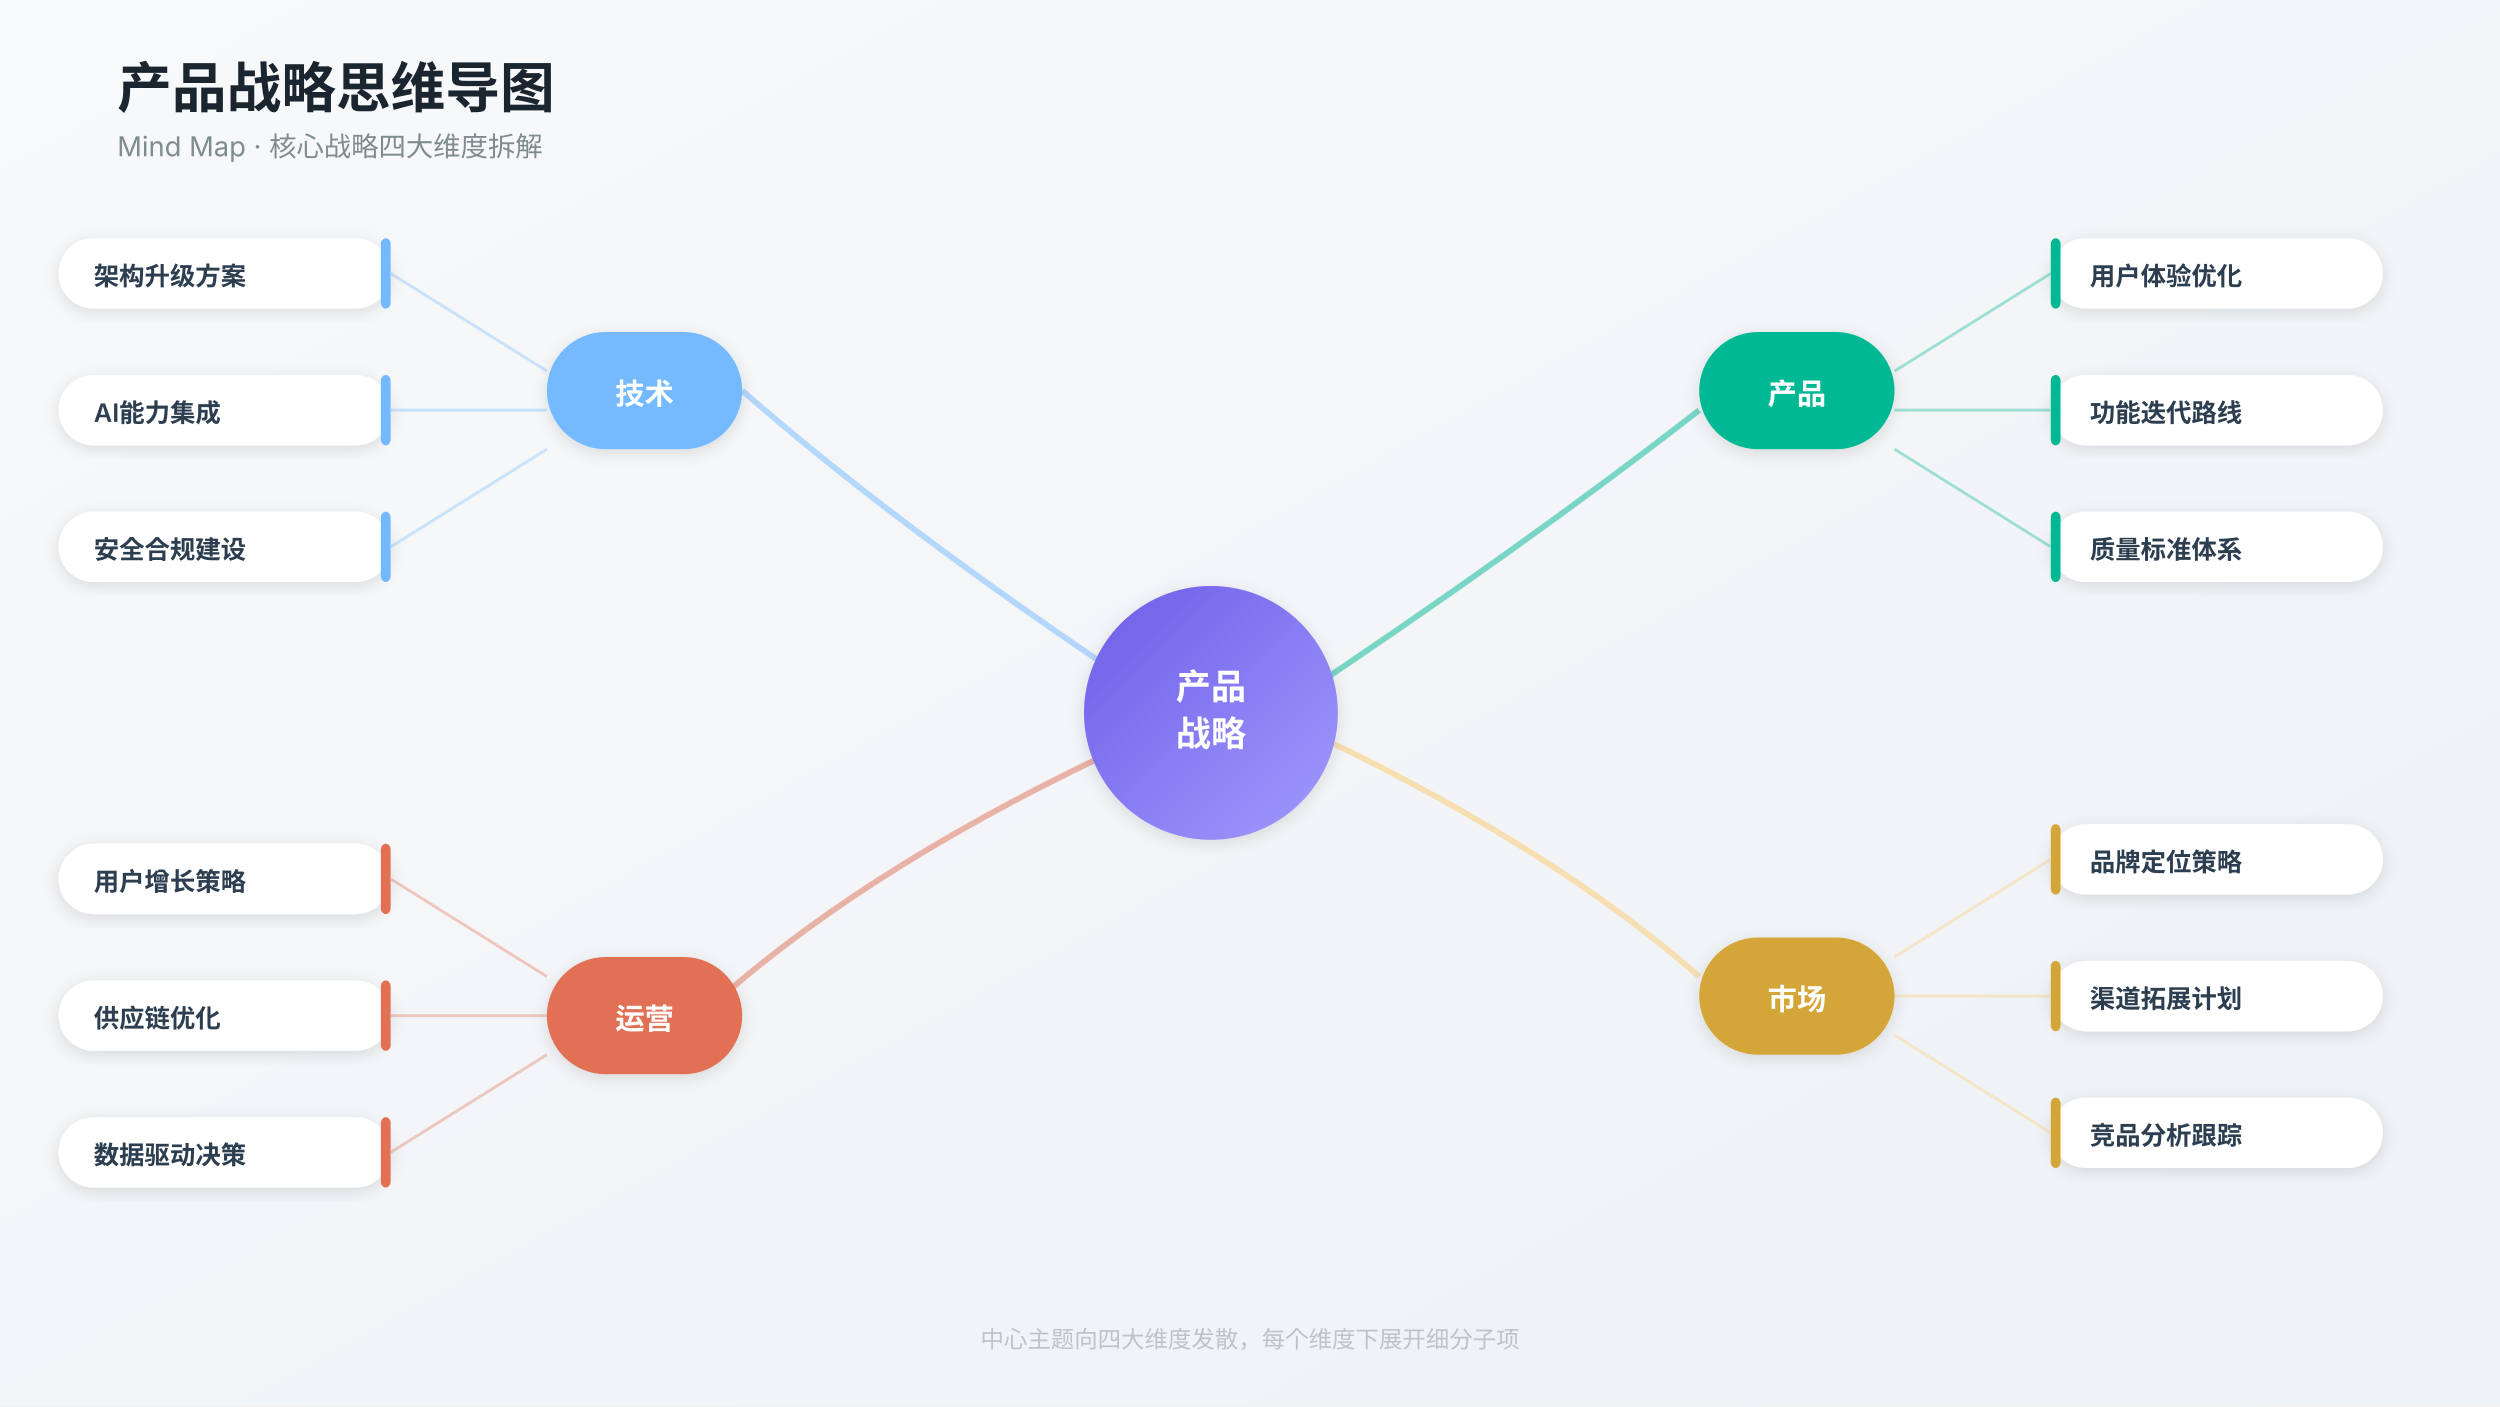
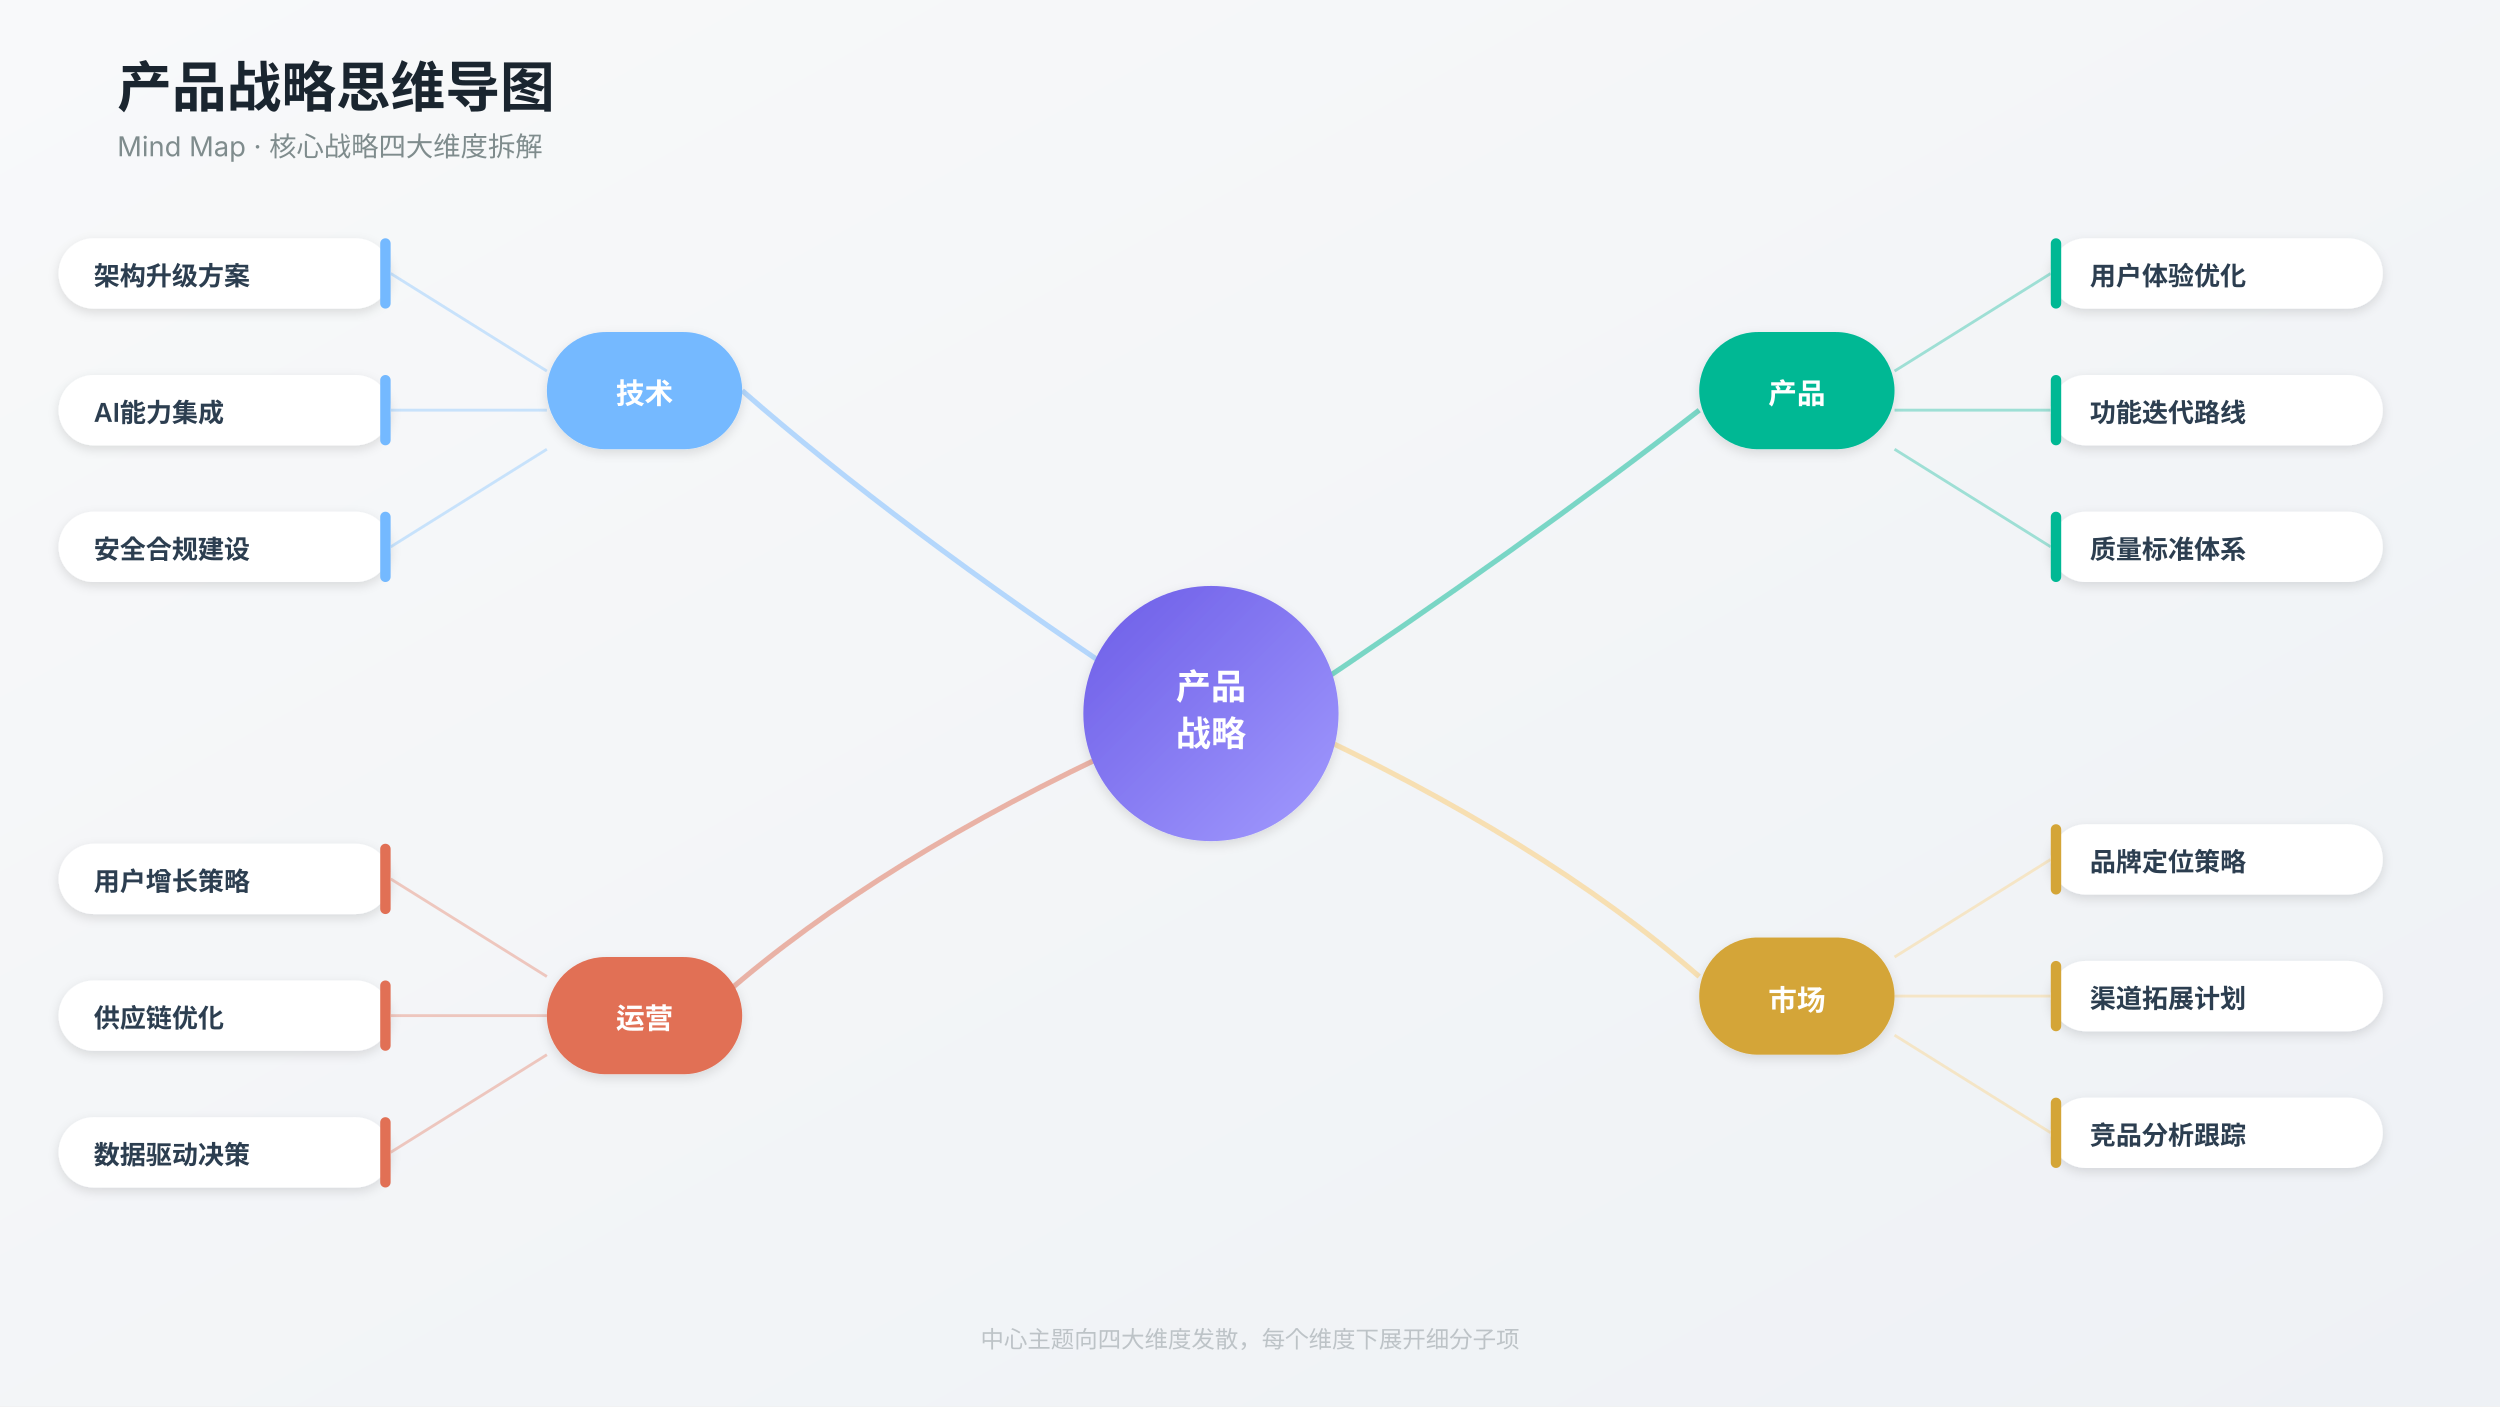
- <svg xmlns="http://www.w3.org/2000/svg" viewBox="0 0 1280 720" width="1280" height="720">
+ <svg xmlns="http://www.w3.org/2000/svg" viewBox="0 0 1920 1080" width="1920" height="1080">
  <defs>
    <filter id="nodeShadow" x="-20%" y="-20%" width="140%" height="140%">
      <feGaussianBlur in="SourceAlpha" stdDeviation="4" />
-       <feOffset dx="0" dy="2" result="offsetblur" />
+       <feOffset dx="0" dy="3" result="offsetblur" />
      <feComponentTransfer>
        <feFuncA type="linear" slope="0.12" />
      </feComponentTransfer>
      <feMerge>
        <feMergeNode />
        <feMergeNode in="SourceGraphic" />
      </feMerge>
    </filter>
    <linearGradient id="bgGrad" x1="0%" y1="0%" x2="100%" y2="100%">
      <stop offset="0%" style="stop-color:#F8F9FA;stop-opacity:1" />
      <stop offset="100%" style="stop-color:#EEF1F5;stop-opacity:1" />
    </linearGradient>
    <linearGradient id="centerGrad" x1="0%" y1="0%" x2="100%" y2="100%">
      <stop offset="0%" style="stop-color:#6C5CE7;stop-opacity:1" />
      <stop offset="100%" style="stop-color:#A29BFE;stop-opacity:1" />
    </linearGradient>
  </defs>
-   <rect width="1280" height="720" fill="url(#bgGrad)" />
-   <text x="60" y="55" font-family="-apple-system, BlinkMacSystemFont, 'Segoe UI', sans-serif" font-size="28" font-weight="700" fill="#1A252F">产品战略思维导图</text>
-   <text x="60" y="80" font-family="-apple-system, BlinkMacSystemFont, 'Segoe UI', sans-serif" font-size="14" fill="#7F8C8D">Mind Map · 核心战略四大维度拆解</text>
-   <path d="M 660,360 Q 780,280 870,210" stroke="#00B894" stroke-width="3" fill="none" stroke-opacity="0.5" />
-   <path d="M 660,370 Q 790,430 870,500" stroke="#FDCB6E" stroke-width="3" fill="none" stroke-opacity="0.5" />
-   <path d="M 580,350 Q 460,270 380,200" stroke="#74B9FF" stroke-width="3" fill="none" stroke-opacity="0.5" />
-   <path d="M 580,380 Q 450,440 370,510" stroke="#E17055" stroke-width="3" fill="none" stroke-opacity="0.5" />
-   <line x1="970" y1="190" x2="1050" y2="140" stroke="#00B894" stroke-width="1.5" stroke-opacity="0.35" />
-   <line x1="970" y1="210" x2="1050" y2="210" stroke="#00B894" stroke-width="1.5" stroke-opacity="0.35" />
-   <line x1="970" y1="230" x2="1050" y2="280" stroke="#00B894" stroke-width="1.5" stroke-opacity="0.35" />
-   <line x1="970" y1="490" x2="1050" y2="440" stroke="#FDCB6E" stroke-width="1.5" stroke-opacity="0.35" />
-   <line x1="970" y1="510" x2="1050" y2="510" stroke="#FDCB6E" stroke-width="1.5" stroke-opacity="0.35" />
-   <line x1="970" y1="530" x2="1050" y2="580" stroke="#FDCB6E" stroke-width="1.5" stroke-opacity="0.35" />
-   <line x1="280" y1="190" x2="200" y2="140" stroke="#74B9FF" stroke-width="1.5" stroke-opacity="0.35" />
-   <line x1="280" y1="210" x2="200" y2="210" stroke="#74B9FF" stroke-width="1.5" stroke-opacity="0.35" />
-   <line x1="280" y1="230" x2="200" y2="280" stroke="#74B9FF" stroke-width="1.5" stroke-opacity="0.35" />
-   <line x1="280" y1="500" x2="200" y2="450" stroke="#E17055" stroke-width="1.5" stroke-opacity="0.35" />
-   <line x1="280" y1="520" x2="200" y2="520" stroke="#E17055" stroke-width="1.5" stroke-opacity="0.35" />
-   <line x1="280" y1="540" x2="200" y2="590" stroke="#E17055" stroke-width="1.5" stroke-opacity="0.35" />
-   <circle cx="620" cy="365" r="65" fill="url(#centerGrad)" filter="url(#nodeShadow)" />
-   <text x="620" y="358" text-anchor="middle" font-family="-apple-system, BlinkMacSystemFont, 'Segoe UI', sans-serif" font-size="18" font-weight="800" fill="#FFFFFF">产品</text>
-   <text x="620" y="382" text-anchor="middle" font-family="-apple-system, BlinkMacSystemFont, 'Segoe UI', sans-serif" font-size="18" font-weight="800" fill="#FFFFFF">战略</text>
-   <rect x="870" y="170" width="100" height="60" rx="30" fill="#00B894" filter="url(#nodeShadow)" />
-   <text x="920" y="207" text-anchor="middle" font-family="-apple-system, BlinkMacSystemFont, 'Segoe UI', sans-serif" font-size="15" font-weight="700" fill="#FFFFFF">产品</text>
-   <rect x="1050" y="122" width="170" height="36" rx="18" fill="#FFFFFF" filter="url(#nodeShadow)" />
-   <rect x="1050" y="122" width="5" height="36" rx="3" fill="#00B894" />
-   <text x="1070" y="146" font-family="-apple-system, BlinkMacSystemFont, 'Segoe UI', sans-serif" font-size="13" font-weight="600" fill="#2C3E50">用户体验优化</text>
-   <rect x="1050" y="192" width="170" height="36" rx="18" fill="#FFFFFF" filter="url(#nodeShadow)" />
-   <rect x="1050" y="192" width="5" height="36" rx="3" fill="#00B894" />
-   <text x="1070" y="216" font-family="-apple-system, BlinkMacSystemFont, 'Segoe UI', sans-serif" font-size="13" font-weight="600" fill="#2C3E50">功能迭代路线</text>
-   <rect x="1050" y="262" width="170" height="36" rx="18" fill="#FFFFFF" filter="url(#nodeShadow)" />
-   <rect x="1050" y="262" width="5" height="36" rx="3" fill="#00B894" />
-   <text x="1070" y="286" font-family="-apple-system, BlinkMacSystemFont, 'Segoe UI', sans-serif" font-size="13" font-weight="600" fill="#2C3E50">质量标准体系</text>
-   <rect x="870" y="480" width="100" height="60" rx="30" fill="#D4A537" filter="url(#nodeShadow)" />
-   <text x="920" y="517" text-anchor="middle" font-family="-apple-system, BlinkMacSystemFont, 'Segoe UI', sans-serif" font-size="15" font-weight="700" fill="#FFFFFF">市场</text>
-   <rect x="1050" y="422" width="170" height="36" rx="18" fill="#FFFFFF" filter="url(#nodeShadow)" />
-   <rect x="1050" y="422" width="5" height="36" rx="3" fill="#D4A537" />
-   <text x="1070" y="446" font-family="-apple-system, BlinkMacSystemFont, 'Segoe UI', sans-serif" font-size="13" font-weight="600" fill="#2C3E50">品牌定位策略</text>
-   <rect x="1050" y="492" width="170" height="36" rx="18" fill="#FFFFFF" filter="url(#nodeShadow)" />
-   <rect x="1050" y="492" width="5" height="36" rx="3" fill="#D4A537" />
-   <text x="1070" y="516" font-family="-apple-system, BlinkMacSystemFont, 'Segoe UI', sans-serif" font-size="13" font-weight="600" fill="#2C3E50">渠道拓展计划</text>
-   <rect x="1050" y="562" width="170" height="36" rx="18" fill="#FFFFFF" filter="url(#nodeShadow)" />
-   <rect x="1050" y="562" width="5" height="36" rx="3" fill="#D4A537" />
-   <text x="1070" y="586" font-family="-apple-system, BlinkMacSystemFont, 'Segoe UI', sans-serif" font-size="13" font-weight="600" fill="#2C3E50">竞品分析跟踪</text>
-   <rect x="280" y="170" width="100" height="60" rx="30" fill="#74B9FF" filter="url(#nodeShadow)" />
-   <text x="330" y="207" text-anchor="middle" font-family="-apple-system, BlinkMacSystemFont, 'Segoe UI', sans-serif" font-size="15" font-weight="700" fill="#FFFFFF">技术</text>
-   <rect x="30" y="122" width="170" height="36" rx="18" fill="#FFFFFF" filter="url(#nodeShadow)" />
-   <rect x="195" y="122" width="5" height="36" rx="3" fill="#74B9FF" />
-   <text x="48" y="146" font-family="-apple-system, BlinkMacSystemFont, 'Segoe UI', sans-serif" font-size="13" font-weight="600" fill="#2C3E50">架构升级方案</text>
-   <rect x="30" y="192" width="170" height="36" rx="18" fill="#FFFFFF" filter="url(#nodeShadow)" />
-   <rect x="195" y="192" width="5" height="36" rx="3" fill="#74B9FF" />
-   <text x="48" y="216" font-family="-apple-system, BlinkMacSystemFont, 'Segoe UI', sans-serif" font-size="13" font-weight="600" fill="#2C3E50">AI能力集成</text>
-   <rect x="30" y="262" width="170" height="36" rx="18" fill="#FFFFFF" filter="url(#nodeShadow)" />
-   <rect x="195" y="262" width="5" height="36" rx="3" fill="#74B9FF" />
-   <text x="48" y="286" font-family="-apple-system, BlinkMacSystemFont, 'Segoe UI', sans-serif" font-size="13" font-weight="600" fill="#2C3E50">安全合规建设</text>
-   <rect x="280" y="490" width="100" height="60" rx="30" fill="#E17055" filter="url(#nodeShadow)" />
-   <text x="330" y="527" text-anchor="middle" font-family="-apple-system, BlinkMacSystemFont, 'Segoe UI', sans-serif" font-size="15" font-weight="700" fill="#FFFFFF">运营</text>
-   <rect x="30" y="432" width="170" height="36" rx="18" fill="#FFFFFF" filter="url(#nodeShadow)" />
-   <rect x="195" y="432" width="5" height="36" rx="3" fill="#E17055" />
-   <text x="48" y="456" font-family="-apple-system, BlinkMacSystemFont, 'Segoe UI', sans-serif" font-size="13" font-weight="600" fill="#2C3E50">用户增长策略</text>
-   <rect x="30" y="502" width="170" height="36" rx="18" fill="#FFFFFF" filter="url(#nodeShadow)" />
-   <rect x="195" y="502" width="5" height="36" rx="3" fill="#E17055" />
-   <text x="48" y="526" font-family="-apple-system, BlinkMacSystemFont, 'Segoe UI', sans-serif" font-size="13" font-weight="600" fill="#2C3E50">供应链优化</text>
-   <rect x="30" y="572" width="170" height="36" rx="18" fill="#FFFFFF" filter="url(#nodeShadow)" />
-   <rect x="195" y="572" width="5" height="36" rx="3" fill="#E17055" />
-   <text x="48" y="596" font-family="-apple-system, BlinkMacSystemFont, 'Segoe UI', sans-serif" font-size="13" font-weight="600" fill="#2C3E50">数据驱动决策</text>
-   <text x="640" y="690" text-anchor="middle" font-family="-apple-system, BlinkMacSystemFont, 'Segoe UI', sans-serif" font-size="12" fill="#BDC3C7">中心主题向四大维度发散，每个维度下展开细分子项</text>
+   <rect width="1920" height="1080" fill="url(#bgGrad)" />
+   <text x="90" y="82" font-family="-apple-system, BlinkMacSystemFont, 'Segoe UI', sans-serif" font-size="42" font-weight="700" fill="#1A252F">产品战略思维导图</text>
+   <text x="90" y="120" font-family="-apple-system, BlinkMacSystemFont, 'Segoe UI', sans-serif" font-size="21" fill="#7F8C8D">Mind Map · 核心战略四大维度拆解</text>
+   <path d="M 990,540 Q 1170,420 1305,315" stroke="#00B894" stroke-width="4" fill="none" stroke-opacity="0.5" />
+   <path d="M 990,555 Q 1185,645 1305,750" stroke="#FDCB6E" stroke-width="4" fill="none" stroke-opacity="0.5" />
+   <path d="M 870,525 Q 690,405 570,300" stroke="#74B9FF" stroke-width="4" fill="none" stroke-opacity="0.5" />
+   <path d="M 870,570 Q 675,660 555,765" stroke="#E17055" stroke-width="4" fill="none" stroke-opacity="0.5" />
+   <line x1="1455" y1="285" x2="1575" y2="210" stroke="#00B894" stroke-width="2.2" stroke-opacity="0.35" />
+   <line x1="1455" y1="315" x2="1575" y2="315" stroke="#00B894" stroke-width="2.2" stroke-opacity="0.35" />
+   <line x1="1455" y1="345" x2="1575" y2="420" stroke="#00B894" stroke-width="2.2" stroke-opacity="0.35" />
+   <line x1="1455" y1="735" x2="1575" y2="660" stroke="#FDCB6E" stroke-width="2.2" stroke-opacity="0.35" />
+   <line x1="1455" y1="765" x2="1575" y2="765" stroke="#FDCB6E" stroke-width="2.2" stroke-opacity="0.35" />
+   <line x1="1455" y1="795" x2="1575" y2="870" stroke="#FDCB6E" stroke-width="2.2" stroke-opacity="0.35" />
+   <line x1="420" y1="285" x2="300" y2="210" stroke="#74B9FF" stroke-width="2.2" stroke-opacity="0.35" />
+   <line x1="420" y1="315" x2="300" y2="315" stroke="#74B9FF" stroke-width="2.2" stroke-opacity="0.35" />
+   <line x1="420" y1="345" x2="300" y2="420" stroke="#74B9FF" stroke-width="2.2" stroke-opacity="0.35" />
+   <line x1="420" y1="750" x2="300" y2="675" stroke="#E17055" stroke-width="2.2" stroke-opacity="0.35" />
+   <line x1="420" y1="780" x2="300" y2="780" stroke="#E17055" stroke-width="2.2" stroke-opacity="0.35" />
+   <line x1="420" y1="810" x2="300" y2="885" stroke="#E17055" stroke-width="2.2" stroke-opacity="0.35" />
+   <circle cx="930" cy="548" r="98" fill="url(#centerGrad)" filter="url(#nodeShadow)" />
+   <text x="930" y="537" text-anchor="middle" font-family="-apple-system, BlinkMacSystemFont, 'Segoe UI', sans-serif" font-size="27" font-weight="800" fill="#FFFFFF">产品</text>
+   <text x="930" y="573" text-anchor="middle" font-family="-apple-system, BlinkMacSystemFont, 'Segoe UI', sans-serif" font-size="27" font-weight="800" fill="#FFFFFF">战略</text>
+   <rect x="1305" y="255" width="150" height="90" rx="45" fill="#00B894" filter="url(#nodeShadow)" />
+   <text x="1380" y="310" text-anchor="middle" font-family="-apple-system, BlinkMacSystemFont, 'Segoe UI', sans-serif" font-size="22" font-weight="700" fill="#FFFFFF">产品</text>
+   <rect x="1575" y="183" width="255" height="54" rx="27" fill="#FFFFFF" filter="url(#nodeShadow)" />
+   <rect x="1575" y="183" width="8" height="54" rx="4" fill="#00B894" />
+   <text x="1605" y="219" font-family="-apple-system, BlinkMacSystemFont, 'Segoe UI', sans-serif" font-size="20" font-weight="600" fill="#2C3E50">用户体验优化</text>
+   <rect x="1575" y="288" width="255" height="54" rx="27" fill="#FFFFFF" filter="url(#nodeShadow)" />
+   <rect x="1575" y="288" width="8" height="54" rx="4" fill="#00B894" />
+   <text x="1605" y="324" font-family="-apple-system, BlinkMacSystemFont, 'Segoe UI', sans-serif" font-size="20" font-weight="600" fill="#2C3E50">功能迭代路线</text>
+   <rect x="1575" y="393" width="255" height="54" rx="27" fill="#FFFFFF" filter="url(#nodeShadow)" />
+   <rect x="1575" y="393" width="8" height="54" rx="4" fill="#00B894" />
+   <text x="1605" y="429" font-family="-apple-system, BlinkMacSystemFont, 'Segoe UI', sans-serif" font-size="20" font-weight="600" fill="#2C3E50">质量标准体系</text>
+   <rect x="1305" y="720" width="150" height="90" rx="45" fill="#D4A537" filter="url(#nodeShadow)" />
+   <text x="1380" y="776" text-anchor="middle" font-family="-apple-system, BlinkMacSystemFont, 'Segoe UI', sans-serif" font-size="22" font-weight="700" fill="#FFFFFF">市场</text>
+   <rect x="1575" y="633" width="255" height="54" rx="27" fill="#FFFFFF" filter="url(#nodeShadow)" />
+   <rect x="1575" y="633" width="8" height="54" rx="4" fill="#D4A537" />
+   <text x="1605" y="669" font-family="-apple-system, BlinkMacSystemFont, 'Segoe UI', sans-serif" font-size="20" font-weight="600" fill="#2C3E50">品牌定位策略</text>
+   <rect x="1575" y="738" width="255" height="54" rx="27" fill="#FFFFFF" filter="url(#nodeShadow)" />
+   <rect x="1575" y="738" width="8" height="54" rx="4" fill="#D4A537" />
+   <text x="1605" y="774" font-family="-apple-system, BlinkMacSystemFont, 'Segoe UI', sans-serif" font-size="20" font-weight="600" fill="#2C3E50">渠道拓展计划</text>
+   <rect x="1575" y="843" width="255" height="54" rx="27" fill="#FFFFFF" filter="url(#nodeShadow)" />
+   <rect x="1575" y="843" width="8" height="54" rx="4" fill="#D4A537" />
+   <text x="1605" y="879" font-family="-apple-system, BlinkMacSystemFont, 'Segoe UI', sans-serif" font-size="20" font-weight="600" fill="#2C3E50">竞品分析跟踪</text>
+   <rect x="420" y="255" width="150" height="90" rx="45" fill="#74B9FF" filter="url(#nodeShadow)" />
+   <text x="495" y="310" text-anchor="middle" font-family="-apple-system, BlinkMacSystemFont, 'Segoe UI', sans-serif" font-size="22" font-weight="700" fill="#FFFFFF">技术</text>
+   <rect x="45" y="183" width="255" height="54" rx="27" fill="#FFFFFF" filter="url(#nodeShadow)" />
+   <rect x="292" y="183" width="8" height="54" rx="4" fill="#74B9FF" />
+   <text x="72" y="219" font-family="-apple-system, BlinkMacSystemFont, 'Segoe UI', sans-serif" font-size="20" font-weight="600" fill="#2C3E50">架构升级方案</text>
+   <rect x="45" y="288" width="255" height="54" rx="27" fill="#FFFFFF" filter="url(#nodeShadow)" />
+   <rect x="292" y="288" width="8" height="54" rx="4" fill="#74B9FF" />
+   <text x="72" y="324" font-family="-apple-system, BlinkMacSystemFont, 'Segoe UI', sans-serif" font-size="20" font-weight="600" fill="#2C3E50">AI能力集成</text>
+   <rect x="45" y="393" width="255" height="54" rx="27" fill="#FFFFFF" filter="url(#nodeShadow)" />
+   <rect x="292" y="393" width="8" height="54" rx="4" fill="#74B9FF" />
+   <text x="72" y="429" font-family="-apple-system, BlinkMacSystemFont, 'Segoe UI', sans-serif" font-size="20" font-weight="600" fill="#2C3E50">安全合规建设</text>
+   <rect x="420" y="735" width="150" height="90" rx="45" fill="#E17055" filter="url(#nodeShadow)" />
+   <text x="495" y="790" text-anchor="middle" font-family="-apple-system, BlinkMacSystemFont, 'Segoe UI', sans-serif" font-size="22" font-weight="700" fill="#FFFFFF">运营</text>
+   <rect x="45" y="648" width="255" height="54" rx="27" fill="#FFFFFF" filter="url(#nodeShadow)" />
+   <rect x="292" y="648" width="8" height="54" rx="4" fill="#E17055" />
+   <text x="72" y="684" font-family="-apple-system, BlinkMacSystemFont, 'Segoe UI', sans-serif" font-size="20" font-weight="600" fill="#2C3E50">用户增长策略</text>
+   <rect x="45" y="753" width="255" height="54" rx="27" fill="#FFFFFF" filter="url(#nodeShadow)" />
+   <rect x="292" y="753" width="8" height="54" rx="4" fill="#E17055" />
+   <text x="72" y="789" font-family="-apple-system, BlinkMacSystemFont, 'Segoe UI', sans-serif" font-size="20" font-weight="600" fill="#2C3E50">供应链优化</text>
+   <rect x="45" y="858" width="255" height="54" rx="27" fill="#FFFFFF" filter="url(#nodeShadow)" />
+   <rect x="292" y="858" width="8" height="54" rx="4" fill="#E17055" />
+   <text x="72" y="894" font-family="-apple-system, BlinkMacSystemFont, 'Segoe UI', sans-serif" font-size="20" font-weight="600" fill="#2C3E50">数据驱动决策</text>
+   <text x="960" y="1035" text-anchor="middle" font-family="-apple-system, BlinkMacSystemFont, 'Segoe UI', sans-serif" font-size="18" fill="#BDC3C7">中心主题向四大维度发散，每个维度下展开细分子项</text>
</svg>
